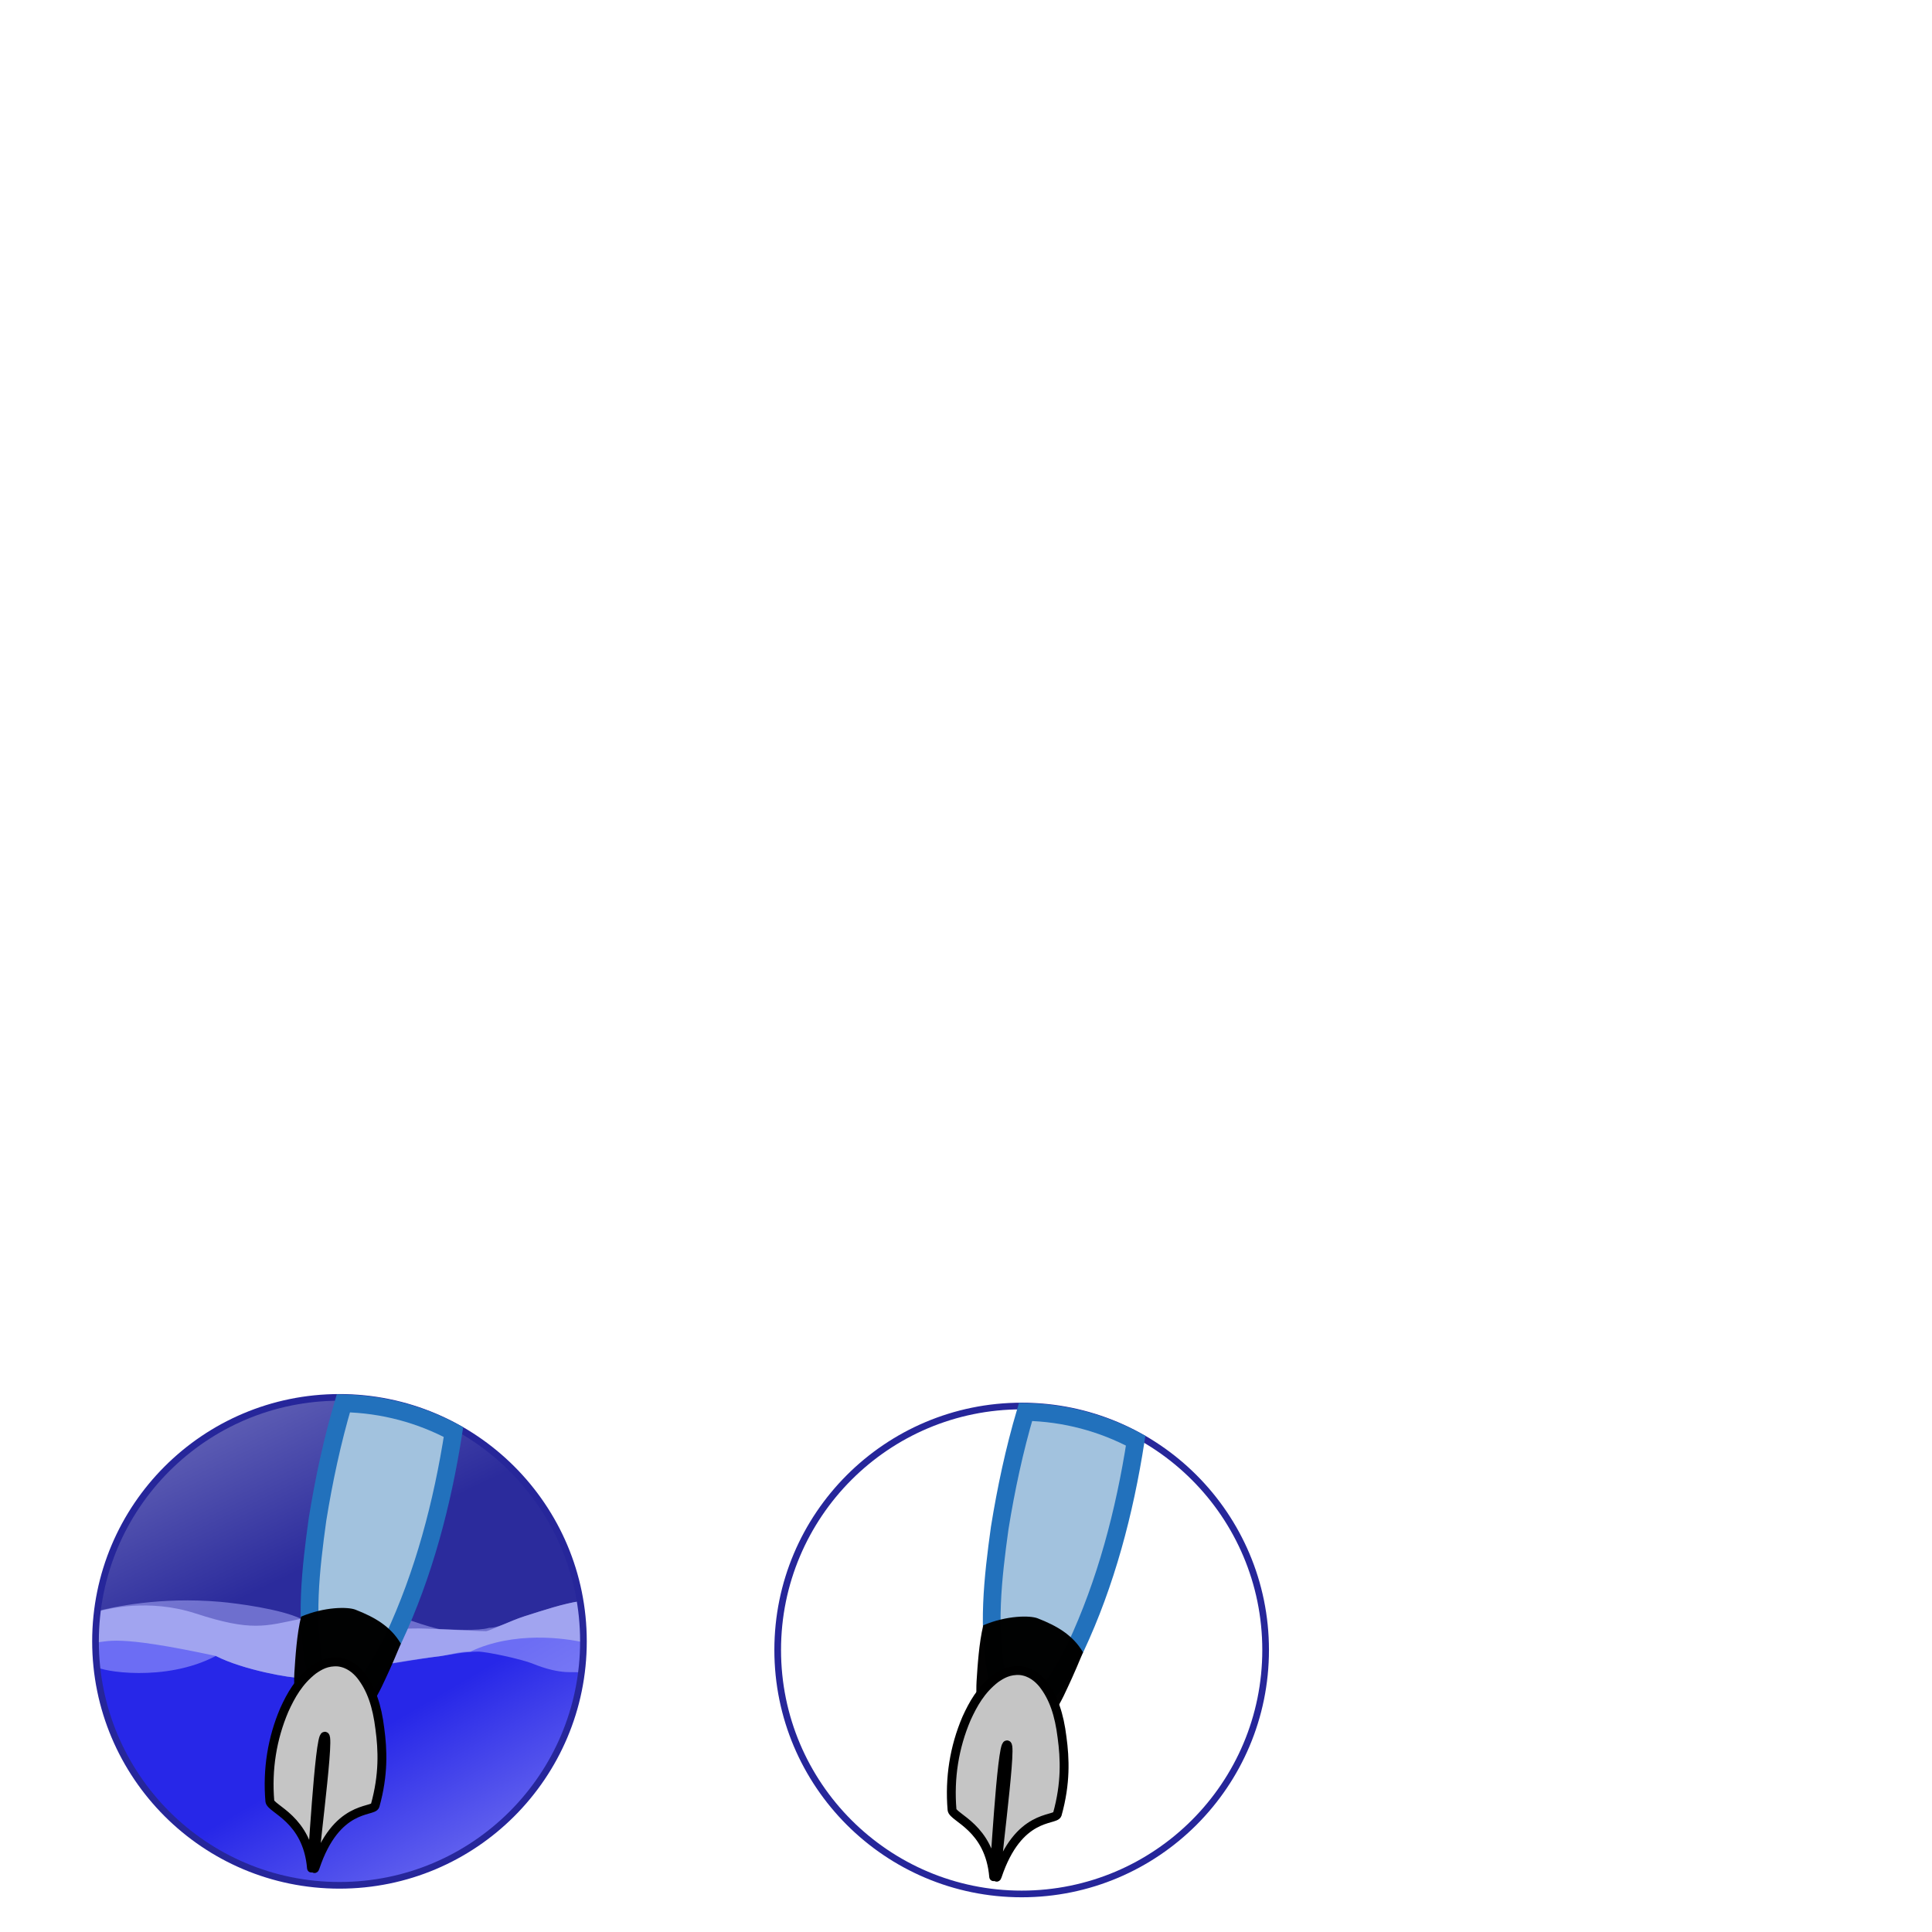
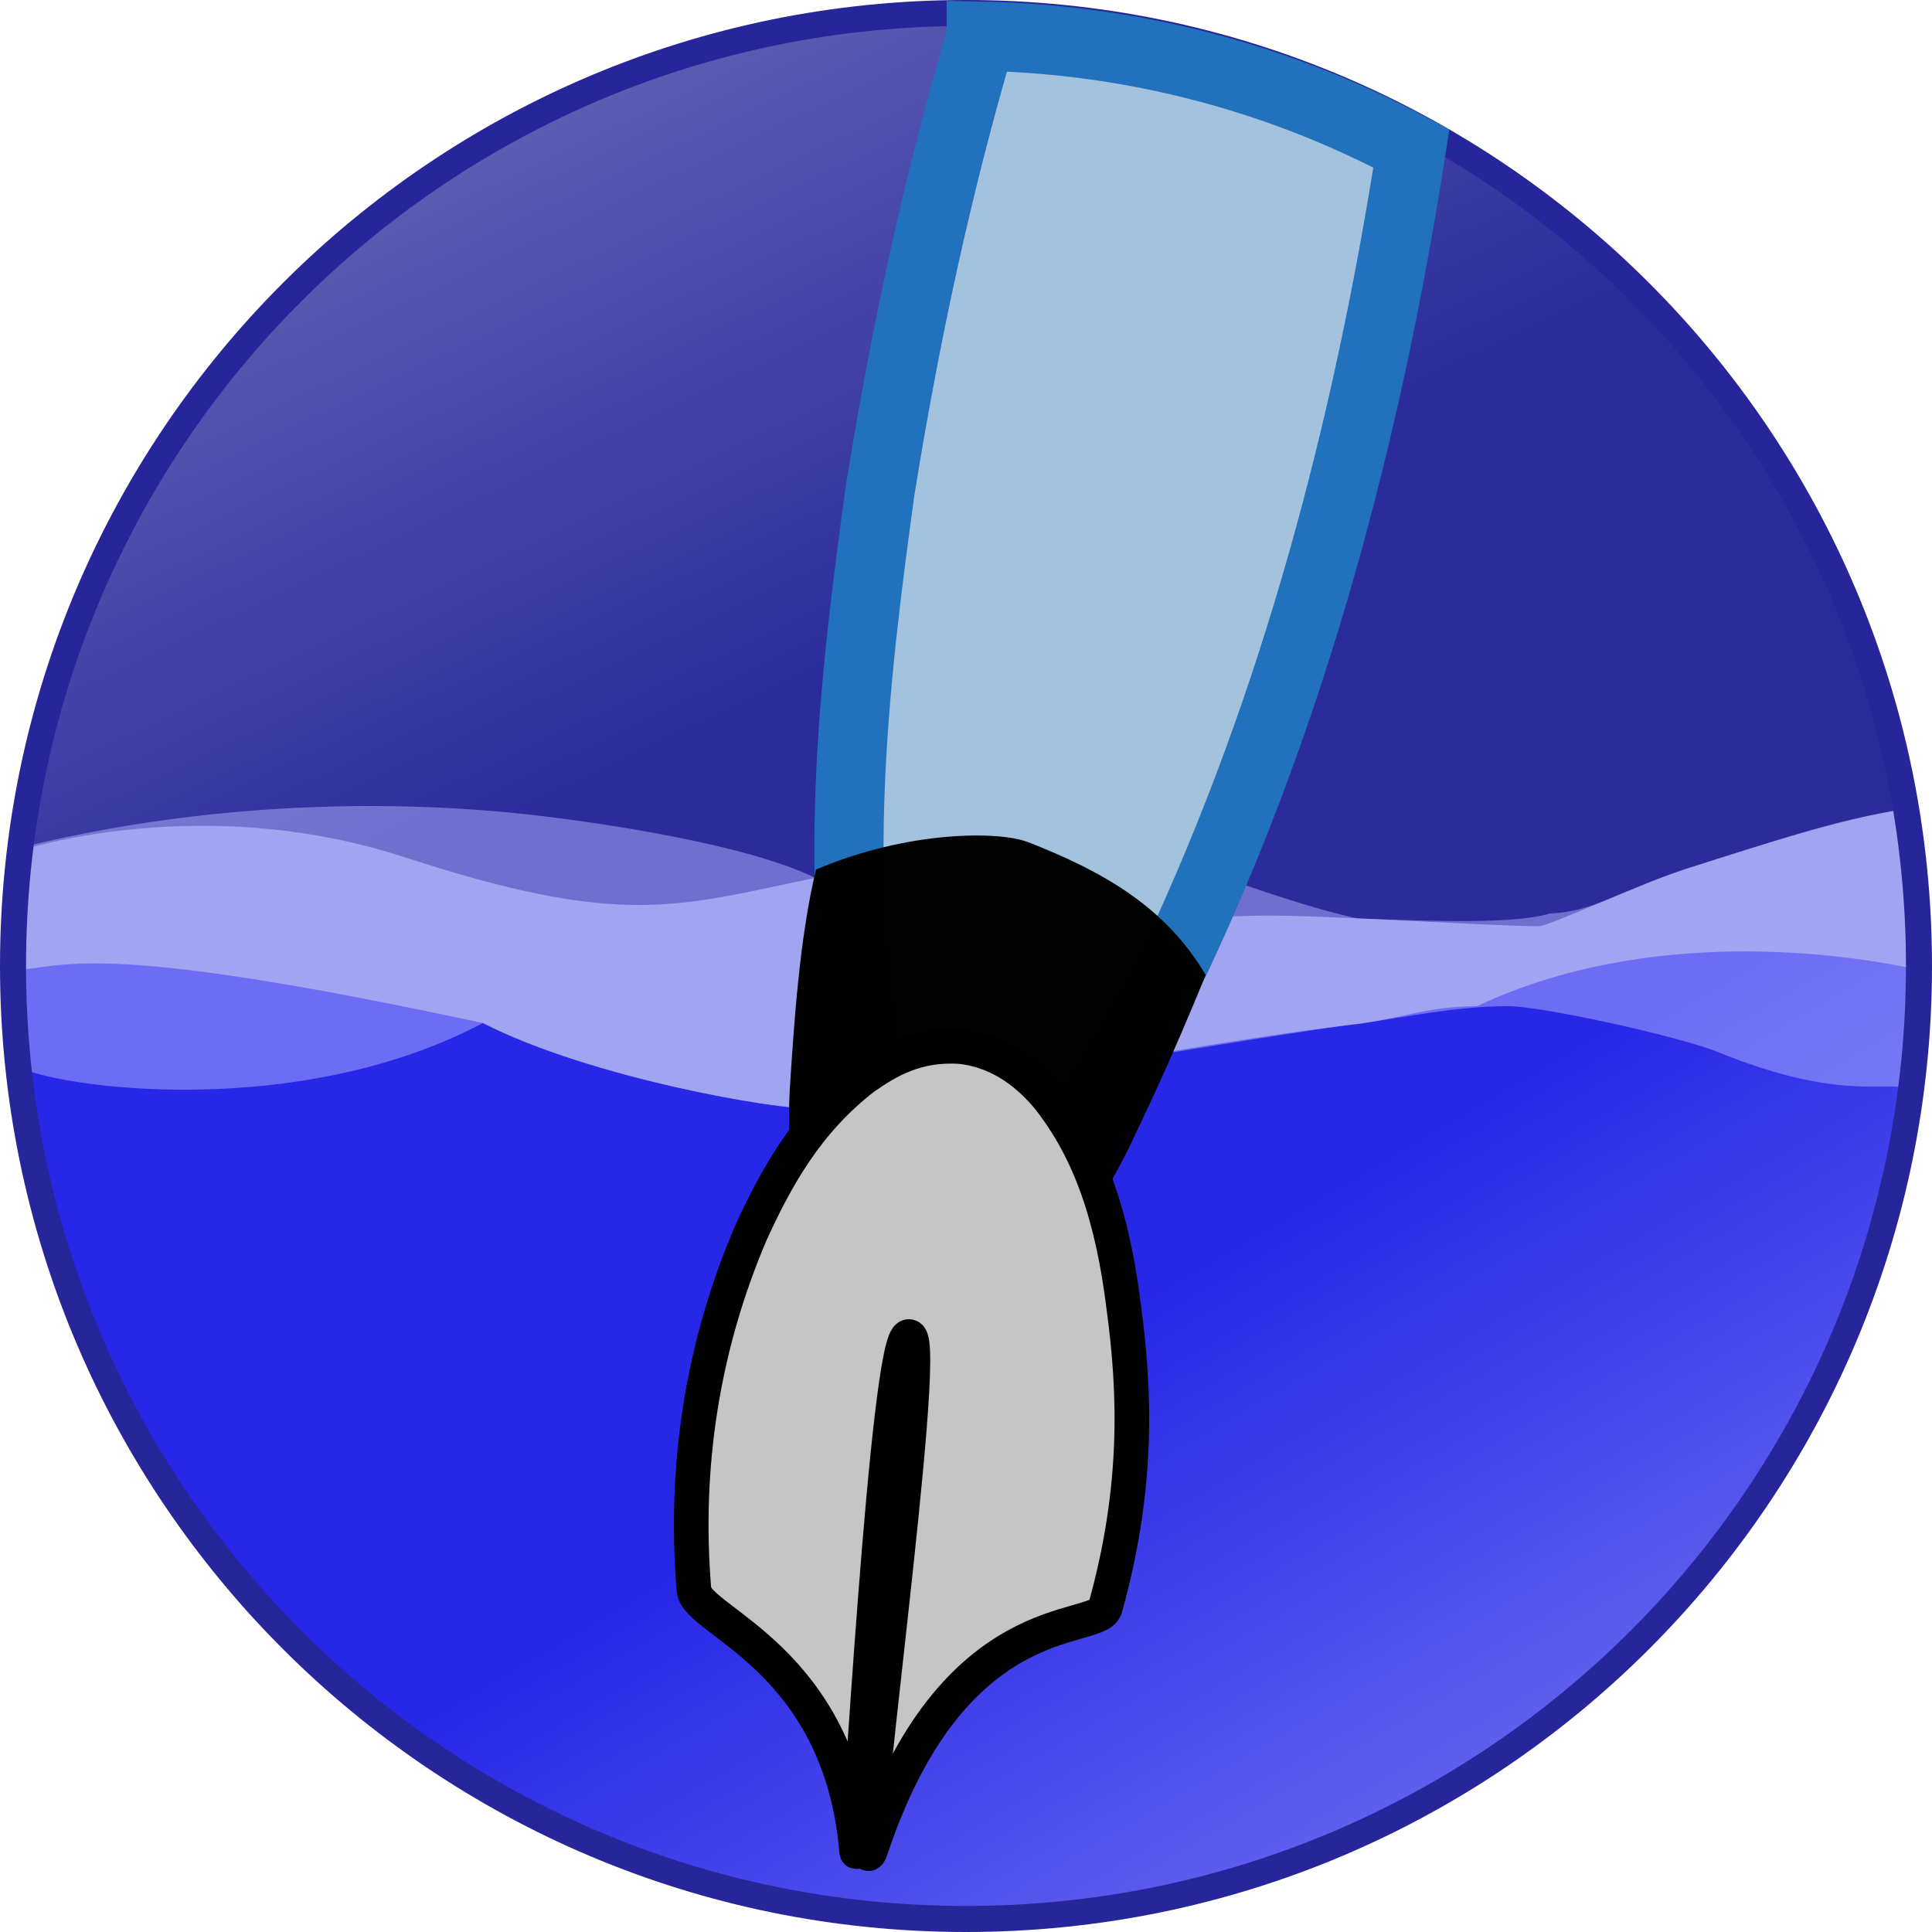
- <svg xmlns="http://www.w3.org/2000/svg" xmlns:xlink="http://www.w3.org/1999/xlink" width="500" height="500" id="svg2160" version="1.0">
-   <defs id="defs2162">
-     <linearGradient y2="133.545" x2="225.658" y1="354.458" x1="331.574" gradientTransform="translate(155.92,3.72279)" gradientUnits="userSpaceOnUse" id="linearGradient2234" xlink:href="#linearGradient5074" />
-     <linearGradient y2="786.834" x2="553.64" y1="596.546" x1="441.503" gradientTransform="translate(155.92,3.72279)" gradientUnits="userSpaceOnUse" id="linearGradient2232" xlink:href="#linearGradient5809" />
-     <radialGradient gradientUnits="userSpaceOnUse" gradientTransform="matrix(1.389618,6.572876e-8,-1.395947e-8,0.295127,-1147.06,218.8323)" r="37.657" fy="334.105" fx="822.358" cy="334.105" cx="822.358" id="radialGradient11020" xlink:href="#linearGradient10990" />
-     <radialGradient gradientUnits="userSpaceOnUse" gradientTransform="matrix(1.604552,0.137396,-4.558732e-2,0.532382,-1332.985,57.13061)" r="48.538" fy="379.374" fx="834.063" cy="379.374" cx="834.063" id="radialGradient11018" xlink:href="#linearGradient10990" />
-     <radialGradient gradientUnits="userSpaceOnUse" gradientTransform="matrix(1.536957,0.35811,-0.115486,0.495648,-1220.808,-81.01912)" r="51.49" fy="416.627" fx="834.165" cy="416.627" cx="834.165" id="radialGradient11016" xlink:href="#linearGradient10990" />
-     <radialGradient gradientUnits="userSpaceOnUse" gradientTransform="matrix(-0.523809,2.977912,-0.573765,-0.100924,597.4379,-1122.452)" r="22.917" fy="653.197" fx="559.931" cy="653.197" cx="559.931" id="radialGradient11014" xlink:href="#linearGradient10990" />
-     <radialGradient gradientUnits="userSpaceOnUse" gradientTransform="matrix(-0.492499,4.368806,-0.629878,-7.100652e-2,732.9912,-2042.774)" r="21.038" fy="635.968" fx="596.68" cy="635.968" cx="596.68" id="radialGradient11012" xlink:href="#linearGradient10990" />
-     <radialGradient gradientUnits="userSpaceOnUse" gradientTransform="matrix(1.261524e-6,4.784578,-0.528762,1.394159e-7,258.3939,-2486.071)" r="20.071" fy="620.452" fx="637.071" cy="620.452" cx="637.071" id="radialGradient11010" xlink:href="#linearGradient10990" />
-     <radialGradient gradientUnits="userSpaceOnUse" gradientTransform="matrix(0.334297,4.019557,-0.995094,8.275962e-2,391.8221,-2240.982)" r="23.94" fy="613.807" fx="665.837" cy="613.807" cx="665.837" id="radialGradient11008" xlink:href="#linearGradient10990" />
-     <radialGradient gradientUnits="userSpaceOnUse" gradientTransform="matrix(0.948955,4.089824,-0.993629,0.230546,-207.7345,-2450.419)" r="27.265" fy="592.33" fx="696.785" cy="592.33" cx="696.785" id="radialGradient11006" xlink:href="#linearGradient10990" />
-     <radialGradient gradientUnits="userSpaceOnUse" gradientTransform="matrix(0.747853,2.224634,-0.425239,0.142953,-427.6091,-1188.94)" r="39.235" fy="565.76" fx="734.743" cy="565.76" cx="734.743" id="radialGradient11004" xlink:href="#linearGradient10990" />
-     <radialGradient gradientUnits="userSpaceOnUse" gradientTransform="matrix(1.006265,1.510239,-0.401621,0.267598,-663.167,-833.1588)" r="55.195" fy="558.899" fx="793.182" cy="558.899" cx="793.182" id="radialGradient11002" xlink:href="#linearGradient10990" />
-     <radialGradient gradientUnits="userSpaceOnUse" gradientTransform="matrix(1.238186,1.07492,-0.532416,0.613282,-668.294,-630.0148)" r="57.855" fy="520.17" fx="799.92" cy="520.17" cx="799.92" id="radialGradient11000" xlink:href="#linearGradient10990" />
-     <radialGradient gradientUnits="userSpaceOnUse" gradientTransform="matrix(1.442415,0.58951,-0.216275,0.529183,-1132.747,-269.0674)" r="53.865" fy="457.292" fx="825.402" cy="457.292" cx="825.402" id="radialGradient10262" xlink:href="#linearGradient10990" />
-     <radialGradient gradientUnits="userSpaceOnUse" gradientTransform="matrix(0.546319,0.218253,-0.436865,1.093538,105.6277,-147.0674)" r="165.44" fy="432.993" fx="425.422" cy="432.993" cx="425.422" id="radialGradient5823" xlink:href="#linearGradient5817" />
-     <linearGradient gradientTransform="translate(155.92,3.72279)" gradientUnits="userSpaceOnUse" y2="786.834" x2="553.64" y1="596.546" x1="441.503" id="linearGradient5815" xlink:href="#linearGradient5809" />
-     <linearGradient gradientTransform="translate(155.92,3.72279)" gradientUnits="userSpaceOnUse" y2="133.545" x2="225.658" y1="354.458" x1="331.574" id="linearGradient5080" xlink:href="#linearGradient5074" />
-     <linearGradient gradientTransform="translate(-478.8768,4.232021)" gradientUnits="userSpaceOnUse" y2="294.857" x2="518.044" y1="682.326" x1="225.43" id="linearGradient5072" xlink:href="#linearGradient5066" />
-     <linearGradient gradientTransform="translate(-453.4846,5.642695)" gradientUnits="userSpaceOnUse" y2="653.042" x2="253.71" y1="213.748" x1="544.291" id="linearGradient5002" xlink:href="#linearGradient4996" />
-     <linearGradient id="linearGradient4996">
-       <stop id="stop4998" offset="0" style="stop-color:#ffffff;stop-opacity:1;" />
-       <stop id="stop5000" offset="1" style="stop-color:#ffffff;stop-opacity:0;" />
+ <svg xmlns="http://www.w3.org/2000/svg" xmlns:xlink="http://www.w3.org/1999/xlink" width="128px" height="128px" viewBox="0 0 128 128" version="1.1" id="SVGRoot">
+   <defs id="defs10517">
+     <linearGradient xlink:href="#linearGradient5809" id="linearGradient3807" gradientUnits="userSpaceOnUse" gradientTransform="matrix(0.1730824,0,0,0.1718448,373.1125,357.1855)" x1="441.503" y1="596.546" x2="553.64" y2="786.834" />
+     <linearGradient id="linearGradient5809">
+       <stop id="stop5811" offset="0" style="stop-color:#2727e8;stop-opacity:1;" />
+       <stop id="stop5813" offset="1" style="stop-color:#5f5fee;stop-opacity:1;" />
    </linearGradient>
-     <linearGradient id="linearGradient5006">
-       <stop id="stop5008" offset="0" style="stop-color:#dfefff;stop-opacity:0.502;" />
-       <stop style="stop-color:#8ec6fe;stop-opacity:0.502;" offset="0.7" id="stop10260" />
-       <stop style="stop-color:#3e9dfe;stop-opacity:0.502;" offset="0.8" id="stop5016" />
-       <stop id="stop5010" offset="1" style="stop-color:#007dfd;stop-opacity:0.502;" />
-     </linearGradient>
-     <linearGradient id="linearGradient5066">
-       <stop id="stop5068" offset="0" style="stop-color:#ffffff;stop-opacity:0.629;" />
-       <stop id="stop5070" offset="1" style="stop-color:#ffffff;stop-opacity:0;" />
-     </linearGradient>
+     <linearGradient xlink:href="#linearGradient5074" id="linearGradient3809" gradientUnits="userSpaceOnUse" gradientTransform="matrix(0.1730824,0,0,0.1718448,373.1125,357.1855)" x1="331.574" y1="354.458" x2="225.658" y2="133.545" />
    <linearGradient id="linearGradient5074">
      <stop id="stop5076" offset="0" style="stop-color:#2b2b9c;stop-opacity:1;" />
      <stop id="stop5078" offset="1" style="stop-color:#5c5cb3;stop-opacity:1;" />
    </linearGradient>
-     <linearGradient id="linearGradient5809">
-       <stop id="stop5811" offset="0" style="stop-color:#2727e8;stop-opacity:1;" />
-       <stop id="stop5813" offset="1" style="stop-color:#5f5fee;stop-opacity:1;" />
-     </linearGradient>
-     <linearGradient id="linearGradient5817">
-       <stop id="stop5819" offset="0" style="stop-color:#69b4ff;stop-opacity:1;" />
-       <stop id="stop5821" offset="1" style="stop-color:#b0d8ff;stop-opacity:1;" />
-     </linearGradient>
-     <linearGradient id="linearGradient10990">
-       <stop style="stop-color:#007ffe;stop-opacity:0.627;" offset="0" id="stop10992" />
-       <stop id="stop10996" offset="0.804" style="stop-color:#3d9eff;stop-opacity:0.627;" />
-       <stop style="stop-color:#a5d2ff;stop-opacity:0.627;" offset="1" id="stop10998" />
-     </linearGradient>
-     <linearGradient id="linearGradient4697">
-       <stop id="stop4699" offset="0" style="stop-color:black;stop-opacity:0.498;" />
-       <stop style="stop-color:black;stop-opacity:0.498;" offset="0.9" id="stop4707" />
-       <stop id="stop4701" offset="1" style="stop-color:black;stop-opacity:0;" />
-     </linearGradient>
-     <linearGradient id="linearGradient5598">
-       <stop id="stop5600" offset="0" style="stop-color:black;stop-opacity:0.498;" />
-       <stop style="stop-color:black;stop-opacity:0.498;" offset="0.953" id="stop5606" />
-       <stop id="stop5602" offset="1" style="stop-color:black;stop-opacity:0;" />
-     </linearGradient>
-     <linearGradient xlink:href="#linearGradient5074" id="linearGradient3457" gradientUnits="userSpaceOnUse" gradientTransform="matrix(0.1730824,0,0,0.1718448,-480.954,201.6476)" x1="331.574" y1="354.458" x2="225.658" y2="133.545" />
-     <linearGradient xlink:href="#linearGradient5809" id="linearGradient3460" gradientUnits="userSpaceOnUse" gradientTransform="matrix(0.1730824,0,0,0.1718448,-480.954,201.6476)" x1="441.503" y1="596.546" x2="553.64" y2="786.834" />
-     <linearGradient xlink:href="#linearGradient5809" id="linearGradient3507" gradientUnits="userSpaceOnUse" gradientTransform="matrix(0.1730824,0,0,0.1718448,373.1125,357.1855)" x1="441.503" y1="596.546" x2="553.64" y2="786.834" />
-     <linearGradient xlink:href="#linearGradient5074" id="linearGradient3509" gradientUnits="userSpaceOnUse" gradientTransform="matrix(0.1730824,0,0,0.1718448,373.1125,357.1855)" x1="331.574" y1="354.458" x2="225.658" y2="133.545" />
-     <linearGradient xlink:href="#linearGradient5809" id="linearGradient3564" gradientUnits="userSpaceOnUse" gradientTransform="matrix(0.1730824,0,0,0.1718448,373.1125,357.1855)" x1="441.503" y1="596.546" x2="553.64" y2="786.834" />
-     <linearGradient xlink:href="#linearGradient5074" id="linearGradient3566" gradientUnits="userSpaceOnUse" gradientTransform="matrix(0.1730824,0,0,0.1718448,373.1125,357.1855)" x1="331.574" y1="354.458" x2="225.658" y2="133.545" />
-     <linearGradient xlink:href="#linearGradient5809" id="linearGradient3600" gradientUnits="userSpaceOnUse" gradientTransform="matrix(0.1730824,0,0,0.1718448,373.1125,357.1855)" x1="441.503" y1="596.546" x2="553.64" y2="786.834" />
-     <linearGradient xlink:href="#linearGradient5074" id="linearGradient3602" gradientUnits="userSpaceOnUse" gradientTransform="matrix(0.1730824,0,0,0.1718448,373.1125,357.1855)" x1="331.574" y1="354.458" x2="225.658" y2="133.545" />
-     <linearGradient xlink:href="#linearGradient5809" id="linearGradient3681" gradientUnits="userSpaceOnUse" gradientTransform="matrix(0.1730824,0,0,0.1718448,373.1125,357.1855)" x1="441.503" y1="596.546" x2="553.64" y2="786.834" />
-     <linearGradient xlink:href="#linearGradient5074" id="linearGradient3683" gradientUnits="userSpaceOnUse" gradientTransform="matrix(0.1730824,0,0,0.1718448,373.1125,357.1855)" x1="331.574" y1="354.458" x2="225.658" y2="133.545" />
-     <linearGradient xlink:href="#linearGradient5809" id="linearGradient3807" gradientUnits="userSpaceOnUse" gradientTransform="matrix(0.1730824,0,0,0.1718448,373.1125,357.1855)" x1="441.503" y1="596.546" x2="553.64" y2="786.834" />
-     <linearGradient xlink:href="#linearGradient5074" id="linearGradient3809" gradientUnits="userSpaceOnUse" gradientTransform="matrix(0.1730824,0,0,0.1718448,373.1125,357.1855)" x1="331.574" y1="354.458" x2="225.658" y2="133.545" />
  </defs>
  <g id="layer1">
-     <g style="display:inline" id="g3689" transform="translate(-710.7048,-18.44722)" />
-     <g style="display:inline" id="g3705" transform="translate(-710.7048,-18.44722)" />
-     <g id="g3828">
+     <g transform="translate(-23.85498,-360.7796)" id="g3828">
      <g id="g3773" transform="translate(-349.9366,-12.96442)">
        <g style="display:inline" id="g3775" />
        <g style="display:inline" id="g3777">
          <g id="g3779">
-             <path style="fill:#9195e1;fill-opacity:1;fill-rule:evenodd;stroke:none;stroke-width:10;stroke-linecap:butt;stroke-linejoin:round;stroke-miterlimit:4;stroke-dasharray:none;stroke-dashoffset:0;stroke-opacity:1" id="path3781" d="M 760.761 433.071 A 395.538 395.538 0 1 1  -30.315,433.071 A 395.538 395.538 0 1 1  760.761 433.071 z" transform="matrix(0.1596245,0,0,0.1596247,379.4931,368.6152)" />
-             <path style="fill:url(#linearGradient3807);fill-opacity:1;fill-rule:evenodd;stroke:none;stroke-width:1px;stroke-linecap:butt;stroke-linejoin:miter;stroke-opacity:1" d="M 383.857,470.335 C 377.532,457.985 375.803,449.838 374.329,438.051 C 378.141,437.941 379.229,435.808 405.785,441.523 C 412.953,445.176 425.273,447.285 427.758,447.199 C 429.116,447.278 440.818,446.521 442.802,445.222 C 444.79,444.34 458.801,442.118 463.919,441.562 C 467.101,441.092 468.428,440.434 471.657,440.402 C 483.013,435.052 496.022,436.881 501.182,438.057 C 501.074,442.406 500.538,448.51 499.736,451.314 C 498.901,455.266 498.481,457.359 496.529,460.908 C 495.666,464.986 493.731,467.625 490.699,472.534 C 487.532,477.491 481.841,482.661 475.34,488.086 C 470.985,493.976 455.62,497.114 452.392,498.973 C 443.833,501.284 435.25,502.141 420.228,498.106 C 403.583,494.467 390.602,479.49 383.857,470.335 z " id="path3783" />
-             <path style="fill:url(#linearGradient3809);fill-opacity:1;fill-rule:evenodd;stroke:none;stroke-width:1px;stroke-linecap:butt;stroke-linejoin:miter;stroke-opacity:1" d="M 375.796,423.19 C 376.461,420.529 378.055,415.06 379.692,412.877 C 382.428,409.229 386.682,400.66 389.776,396.375 C 394.296,390.115 408.03,381.773 414.071,378.957 C 423.392,374.611 446.526,372.595 459.45,378.498 C 464.991,381.029 475.716,386.572 480.077,391.104 C 484.142,395.327 490.597,402.839 493.829,409.439 C 495.578,413.012 500.992,427.212 500.246,427.316 C 495.533,427.974 490.677,429.698 485.807,431.212 C 482.379,432.277 476.489,435.108 475.723,435.108 C 472.285,435.108 460.232,434.269 456.7,434.421 C 453.178,434.572 447.834,434.517 446.157,434.879 C 441.009,435.992 432.692,434.777 427.822,431.9 C 418.577,433.822 415.048,435.247 400.548,430.525 C 388.326,426.544 377.5,429.468 376.025,429.837 C 374.076,430.324 375.445,424.593 375.796,423.19 z " id="path3785" />
-             <path style="fill:#b2b4ff;fill-opacity:0.502;fill-rule:evenodd;stroke:none;stroke-width:1px;stroke-linecap:butt;stroke-linejoin:miter;stroke-opacity:1" d="M 374.653,430.038 C 374.189,430.346 374.354,436.7 374.726,439.812 C 375.424,441.152 373.969,442.963 374.787,444.239 C 375.85,445.505 392.751,448.413 405.785,441.523 C 412.953,445.176 425.273,447.285 427.758,447.199 C 429.116,447.278 458.801,442.118 463.919,441.562 C 467.101,441.092 470.262,440.434 473.491,440.402 C 475.679,440.323 485.085,442.417 487.599,443.44 C 495.577,446.688 498.541,445.362 500.035,445.847 C 500.385,444.695 500.997,442.78 500.653,440.542 C 500.506,437.847 501.461,431.69 500.425,429.967 C 499.562,429.232 500.655,427.62 499.655,427.396 C 496.299,427.964 490.399,429.699 485.514,431.305 C 481.214,432.73 479.364,434.165 476.489,434.26 C 473.785,435.09 466.87,434.668 463.756,434.598 C 457.137,433.145 450.208,429.713 443.019,428.491 C 439.123,428.193 431.028,430.041 427.801,431.901 C 422.68,429.398 411.162,427.883 406.912,427.515 C 391.415,426.166 379.203,428.84 374.653,430.038 z " id="path3787" />
-             <path style="fill:none;fill-opacity:0.362;fill-rule:evenodd;stroke:#26269a;stroke-width:10.805;stroke-linecap:butt;stroke-linejoin:round;stroke-miterlimit:4;stroke-dasharray:none;stroke-dashoffset:0;stroke-opacity:1" id="path3789" d="M 760.761 433.071 A 395.538 395.538 0 1 1  -30.315,433.071 A 395.538 395.538 0 1 1  760.761 433.071 z" transform="matrix(0.1596245,0,0,0.1596247,379.4931,368.6152)" />
+             <circle r="395.538" cy="433.071" cx="365.223" style="fill:#9195e1;fill-opacity:1;fill-rule:evenodd;stroke:none;stroke-width:10;stroke-linecap:butt;stroke-linejoin:round;stroke-miterlimit:4;stroke-dasharray:none;stroke-dashoffset:0;stroke-opacity:1" id="path3781" transform="matrix(0.1596245,0,0,0.1596247,379.4931,368.6152)" />
+             <path style="fill:url(#linearGradient3807);fill-opacity:1;fill-rule:evenodd;stroke:none;stroke-width:1px;stroke-linecap:butt;stroke-linejoin:miter;stroke-opacity:1" d="m 383.857,470.335 c -6.325,-12.35 -8.054,-20.496 -9.528,-32.284 3.813,-0.109 4.9,-2.243 31.456,3.472 7.168,3.653 19.488,5.762 21.973,5.676 1.358,0.079 13.06,-0.678 15.044,-1.977 1.987,-0.882 15.999,-3.105 21.117,-3.661 3.182,-0.47 4.509,-1.127 7.738,-1.159 11.356,-5.351 24.365,-3.521 29.525,-2.346 -0.108,4.349 -0.643,10.453 -1.445,13.258 -0.835,3.951 -1.255,6.045 -3.208,9.594 -0.863,4.078 -2.797,6.717 -5.83,11.627 -3.166,4.957 -8.857,10.126 -15.359,15.551 -4.355,5.89 -19.72,9.028 -22.948,10.887 -8.559,2.311 -17.142,3.168 -32.164,-0.867 -16.645,-3.639 -29.626,-18.616 -36.371,-27.771 z" id="path3783" />
+             <path style="fill:url(#linearGradient3809);fill-opacity:1;fill-rule:evenodd;stroke:none;stroke-width:1px;stroke-linecap:butt;stroke-linejoin:miter;stroke-opacity:1" d="m 375.796,423.19 c 0.665,-2.662 2.259,-8.131 3.896,-10.314 2.736,-3.648 6.991,-12.217 10.084,-16.502 4.52,-6.26 18.253,-14.602 24.294,-17.418 9.322,-4.346 32.456,-6.361 45.38,-0.458 5.541,2.531 16.265,8.074 20.627,12.605 4.065,4.224 10.52,11.735 13.751,18.335 1.749,3.573 7.164,17.773 6.417,17.877 -4.713,0.658 -9.569,2.382 -14.439,3.896 -3.428,1.065 -9.318,3.896 -10.084,3.896 -3.438,0 -15.491,-0.839 -19.023,-0.688 -3.522,0.151 -8.865,0.096 -10.543,0.458 -5.148,1.113 -13.465,-0.102 -18.335,-2.979 -9.245,1.922 -12.774,3.348 -27.274,-1.375 -12.222,-3.981 -23.049,-1.056 -24.523,-0.688 -1.949,0.487 -0.58,-5.244 -0.229,-6.647 z" id="path3785" />
+             <path style="fill:#b2b4ff;fill-opacity:0.502;fill-rule:evenodd;stroke:none;stroke-width:1px;stroke-linecap:butt;stroke-linejoin:miter;stroke-opacity:1" d="m 374.653,430.038 c -0.464,0.308 -0.299,6.662 0.073,9.774 0.698,1.34 -0.757,3.151 0.061,4.427 1.062,1.266 17.964,4.174 30.998,-2.716 7.168,3.653 19.488,5.762 21.973,5.676 1.358,0.079 31.043,-5.081 36.161,-5.637 3.182,-0.47 6.342,-1.127 9.571,-1.159 2.189,-0.079 11.595,2.015 14.109,3.038 7.978,3.248 10.942,1.922 12.435,2.406 0.351,-1.152 0.962,-3.067 0.618,-5.304 -0.147,-2.695 0.808,-8.853 -0.228,-10.575 -0.863,-0.735 0.23,-2.347 -0.769,-2.571 -3.357,0.568 -9.256,2.303 -14.142,3.909 -4.3,1.425 -6.149,2.86 -9.025,2.955 -2.704,0.83 -9.619,0.408 -12.733,0.339 -6.618,-1.453 -13.548,-4.886 -20.737,-6.107 -3.896,-0.298 -11.991,1.55 -15.218,3.41 -5.121,-2.502 -16.639,-4.018 -20.889,-4.386 -15.497,-1.349 -27.709,1.325 -32.259,2.524 z" id="path3787" />
+             <circle r="395.538" cy="433.071" cx="365.223" style="fill:none;fill-opacity:0.362;fill-rule:evenodd;stroke:#26269a;stroke-width:10.805;stroke-linecap:butt;stroke-linejoin:round;stroke-miterlimit:4;stroke-dasharray:none;stroke-dashoffset:0;stroke-opacity:1" id="path3789" transform="matrix(0.1596245,0,0,0.1596247,379.4931,368.6152)" />
          </g>
        </g>
        <g style="display:inline" id="g3791" />
      </g>
      <g transform="translate(360.4864,6.989705)" id="g3766">
-         <path style="fill:#a2c2de;fill-opacity:1;fill-rule:nonzero;stroke:#2271bc;stroke-width:4.585;stroke-linecap:round;stroke-linejoin:miter;stroke-miterlimit:4;stroke-dasharray:none;stroke-opacity:1" d="M -271.625,356.188 C -274.531,366.013 -276.681,376.11 -278.312,386.219 C -280.101,399.159 -281.638,412.588 -278.875,425.375 C -278.086,429.434 -275.052,434.967 -270.531,432.688 C -264.897,429.505 -261.704,423.033 -258.688,417.219 C -250.811,400.413 -246,382.104 -243.125,363.625 C -251.645,359.055 -261.335,356.393 -271.625,356.188 z " id="path3715" />
-         <path style="fill:#000000;fill-opacity:0.992;fill-rule:nonzero;stroke:none;stroke-width:5;stroke-linecap:round;stroke-linejoin:miter;stroke-miterlimit:4;stroke-opacity:1" d="M -261.767,429.69 C -264.674,435.636 -268.472,439.965 -271.448,442.611 C -272.656,443.685 -273.356,445.915 -276.095,445.621 C -278.465,445.327 -280.725,444.38 -281.485,443.074 C -283.396,439.792 -284.643,431.746 -284.302,425.886 C -284.045,421.893 -283.67,415.904 -282.566,411.396 C -276.466,408.805 -270.445,408.833 -268.506,409.589 C -263.468,411.553 -259.386,413.922 -256.749,418.387 C -259.178,424.278 -260.298,426.584 -261.767,429.69 z " id="path3717" />
-         <path style="fill:#c5c5c5;fill-opacity:1;fill-rule:nonzero;stroke:#000000;stroke-width:2.293;stroke-linecap:round;stroke-linejoin:round;stroke-miterlimit:4;stroke-dasharray:none;stroke-opacity:1" d="M -262.176,440.428 C -261.441,445.881 -261.157,452.276 -263.414,460.335 C -264.024,462.045 -273.483,459.998 -278.927,476.283 C -280.318,480.441 -274.963,442.674 -276.392,442.34 C -277.847,441.921 -279.771,477.664 -279.874,476.453 C -280.962,463.656 -290.424,461.23 -290.653,459.137 C -291.341,450.924 -290.076,442.947 -286.896,435.5 C -285.204,431.803 -283.186,428.117 -279.385,425.181 C -277.846,424.118 -275.931,422.918 -272.949,423.135 C -270.192,423.456 -268.341,425.132 -267.188,426.512 C -264.38,430.067 -262.912,434.455 -262.176,440.428 z " id="path3719" />
-       </g>
-     </g>
-     <g id="g2384">
-       <g style="fill:none" transform="translate(-173.387,-10.72961)" id="g2372">
-         <g id="g2374" style="display:inline;fill:none" />
-         <g id="g2376" style="display:inline;fill:none">
-           <g style="fill:none" id="g2378">
-             <path transform="matrix(0.1596245,0,0,0.1596247,379.4931,368.6152)" d="M 760.761 433.071 A 395.538 395.538 0 1 1  -30.315,433.071 A 395.538 395.538 0 1 1  760.761 433.071 z" id="path2380" style="fill:none;fill-opacity:1;fill-rule:evenodd;stroke:none;stroke-width:10;stroke-linecap:butt;stroke-linejoin:round;stroke-miterlimit:4;stroke-dasharray:none;stroke-dashoffset:0;stroke-opacity:1" />
-             <path id="path2382" d="M 383.857,470.335 C 377.532,457.985 375.803,449.838 374.329,438.051 C 378.141,437.941 379.229,435.808 405.785,441.523 C 412.953,445.176 425.273,447.285 427.758,447.199 C 429.116,447.278 440.818,446.521 442.802,445.222 C 444.79,444.34 458.801,442.118 463.919,441.562 C 467.101,441.092 468.428,440.434 471.657,440.402 C 483.013,435.052 496.022,436.881 501.182,438.057 C 501.074,442.406 500.538,448.51 499.736,451.314 C 498.901,455.266 498.481,457.359 496.529,460.908 C 495.666,464.986 493.731,467.625 490.699,472.534 C 487.532,477.491 481.841,482.661 475.34,488.086 C 470.985,493.976 455.62,497.114 452.392,498.973 C 443.833,501.284 435.25,502.141 420.228,498.106 C 403.583,494.467 390.602,479.49 383.857,470.335 z " style="fill:none;fill-opacity:1;fill-rule:evenodd;stroke:none;stroke-width:1px;stroke-linecap:butt;stroke-linejoin:miter;stroke-opacity:1" />
-             <path id="path2384" d="M 375.796,423.19 C 376.461,420.529 378.055,415.06 379.692,412.877 C 382.428,409.229 386.682,400.66 389.776,396.375 C 394.296,390.115 408.03,381.773 414.071,378.957 C 423.392,374.611 446.526,372.595 459.45,378.498 C 464.991,381.029 475.716,386.572 480.077,391.104 C 484.142,395.327 490.597,402.839 493.829,409.439 C 495.578,413.012 500.992,427.212 500.246,427.316 C 495.533,427.974 490.677,429.698 485.807,431.212 C 482.379,432.277 476.489,435.108 475.723,435.108 C 472.285,435.108 460.232,434.269 456.7,434.421 C 453.178,434.572 447.834,434.517 446.157,434.879 C 441.009,435.992 432.692,434.777 427.822,431.9 C 418.577,433.822 415.048,435.247 400.548,430.525 C 388.326,426.544 377.5,429.468 376.025,429.837 C 374.076,430.324 375.445,424.593 375.796,423.19 z " style="fill:none;fill-opacity:1;fill-rule:evenodd;stroke:none;stroke-width:1px;stroke-linecap:butt;stroke-linejoin:miter;stroke-opacity:1" />
-             <path id="path2386" d="M 374.653,430.038 C 374.189,430.346 374.354,436.7 374.726,439.812 C 375.424,441.152 373.969,442.963 374.787,444.239 C 375.85,445.505 392.751,448.413 405.785,441.523 C 412.953,445.176 425.273,447.285 427.758,447.199 C 429.116,447.278 458.801,442.118 463.919,441.562 C 467.101,441.092 470.262,440.434 473.491,440.402 C 475.679,440.323 485.085,442.417 487.599,443.44 C 495.577,446.688 498.541,445.362 500.035,445.847 C 500.385,444.695 500.997,442.78 500.653,440.542 C 500.506,437.847 501.461,431.69 500.425,429.967 C 499.562,429.232 500.655,427.62 499.655,427.396 C 496.299,427.964 490.399,429.699 485.514,431.305 C 481.214,432.73 479.364,434.165 476.489,434.26 C 473.785,435.09 466.87,434.668 463.756,434.598 C 457.137,433.145 450.208,429.713 443.019,428.491 C 439.123,428.193 431.028,430.041 427.801,431.901 C 422.68,429.398 411.162,427.883 406.912,427.515 C 391.415,426.166 379.203,428.84 374.653,430.038 z " style="fill:none;fill-opacity:0.502;fill-rule:evenodd;stroke:none;stroke-width:1px;stroke-linecap:butt;stroke-linejoin:miter;stroke-opacity:1" />
-             <path transform="matrix(0.1596245,0,0,0.1596247,379.4931,368.6152)" d="M 760.761 433.071 A 395.538 395.538 0 1 1  -30.315,433.071 A 395.538 395.538 0 1 1  760.761 433.071 z" id="path2388" style="fill:none;fill-opacity:0.362;fill-rule:evenodd;stroke:#26269a;stroke-width:10.805;stroke-linecap:butt;stroke-linejoin:round;stroke-miterlimit:4;stroke-dasharray:none;stroke-dashoffset:0;stroke-opacity:1" />
-           </g>
-         </g>
-         <g id="g2390" style="display:inline;fill:none" />
-       </g>
-       <g id="g2392" transform="translate(537.0361,9.224512)">
-         <path id="path2394" d="M -271.625,356.188 C -274.531,366.013 -276.681,376.11 -278.312,386.219 C -280.101,399.159 -281.638,412.588 -278.875,425.375 C -278.086,429.434 -275.052,434.967 -270.531,432.688 C -264.897,429.505 -261.704,423.033 -258.688,417.219 C -250.811,400.413 -246,382.104 -243.125,363.625 C -251.645,359.055 -261.335,356.393 -271.625,356.188 z " style="fill:#a2c2de;fill-opacity:1;fill-rule:nonzero;stroke:#2271bc;stroke-width:4.585;stroke-linecap:round;stroke-linejoin:miter;stroke-miterlimit:4;stroke-dasharray:none;stroke-opacity:1" />
-         <path id="path2396" d="M -261.767,429.69 C -264.674,435.636 -268.472,439.965 -271.448,442.611 C -272.656,443.685 -273.356,445.915 -276.095,445.621 C -278.465,445.327 -280.725,444.38 -281.485,443.074 C -283.396,439.792 -284.643,431.746 -284.302,425.886 C -284.045,421.893 -283.67,415.904 -282.566,411.396 C -276.466,408.805 -270.445,408.833 -268.506,409.589 C -263.468,411.553 -259.386,413.922 -256.749,418.387 C -259.178,424.278 -260.298,426.584 -261.767,429.69 z " style="fill:#000000;fill-opacity:0.992;fill-rule:nonzero;stroke:none;stroke-width:5;stroke-linecap:round;stroke-linejoin:miter;stroke-miterlimit:4;stroke-opacity:1" />
-         <path id="path2398" d="M -262.176,440.428 C -261.441,445.881 -261.157,452.276 -263.414,460.335 C -264.024,462.045 -273.483,459.998 -278.927,476.283 C -280.318,480.441 -274.963,442.674 -276.392,442.34 C -277.847,441.921 -279.771,477.664 -279.874,476.453 C -280.962,463.656 -290.424,461.23 -290.653,459.137 C -291.341,450.924 -290.076,442.947 -286.896,435.5 C -285.204,431.803 -283.186,428.117 -279.385,425.181 C -277.846,424.118 -275.931,422.918 -272.949,423.135 C -270.192,423.456 -268.341,425.132 -267.188,426.512 C -264.38,430.067 -262.912,434.455 -262.176,440.428 z " style="fill:#c5c5c5;fill-opacity:1;fill-rule:nonzero;stroke:#000000;stroke-width:2.293;stroke-linecap:round;stroke-linejoin:round;stroke-miterlimit:4;stroke-dasharray:none;stroke-opacity:1" />
+         <path style="fill:#a2c2de;fill-opacity:1;fill-rule:nonzero;stroke:#2271bc;stroke-width:4.585;stroke-linecap:round;stroke-linejoin:miter;stroke-miterlimit:4;stroke-dasharray:none;stroke-opacity:1" d="m -271.625,356.188 c -2.906,9.826 -5.056,19.923 -6.688,30.031 -1.788,12.94 -3.326,26.369 -0.562,39.156 0.789,4.059 3.823,9.592 8.344,7.312 5.634,-3.183 8.827,-9.655 11.844,-15.469 7.876,-16.806 12.688,-35.115 15.562,-53.594 -8.52,-4.57 -18.21,-7.232 -28.5,-7.438 z" id="path3715" />
+         <path style="fill:#000000;fill-opacity:0.992;fill-rule:nonzero;stroke:none;stroke-width:5;stroke-linecap:round;stroke-linejoin:miter;stroke-miterlimit:4;stroke-opacity:1" d="m -261.767,429.69 c -2.907,5.946 -6.705,10.276 -9.681,12.921 -1.208,1.074 -1.908,3.304 -4.647,3.01 -2.37,-0.293 -4.63,-1.24 -5.39,-2.547 -1.91,-3.281 -3.158,-11.327 -2.816,-17.188 0.257,-3.993 0.631,-9.982 1.735,-14.489 6.101,-2.591 12.122,-2.564 14.061,-1.808 5.037,1.964 9.12,4.333 11.756,8.798 -2.429,5.891 -3.548,8.197 -5.018,11.303 z" id="path3717" />
+         <path style="fill:#c5c5c5;fill-opacity:1;fill-rule:nonzero;stroke:#000000;stroke-width:2.293;stroke-linecap:round;stroke-linejoin:round;stroke-miterlimit:4;stroke-dasharray:none;stroke-opacity:1" d="m -262.176,440.428 c 0.735,5.454 1.02,11.848 -1.238,19.907 -0.61,1.71 -10.069,-0.337 -15.513,15.948 -1.39,4.159 3.964,-33.609 2.535,-33.943 -1.455,-0.419 -3.379,35.325 -3.482,34.114 -1.088,-12.797 -10.551,-15.223 -10.779,-17.316 -0.688,-8.214 0.577,-16.19 3.756,-23.637 1.692,-3.698 3.71,-7.383 7.512,-10.319 1.539,-1.063 3.453,-2.264 6.436,-2.047 2.758,0.321 4.608,1.998 5.761,3.377 2.808,3.555 4.276,7.943 5.012,13.915 z" id="path3719" />
      </g>
    </g>
  </g>
</svg>
